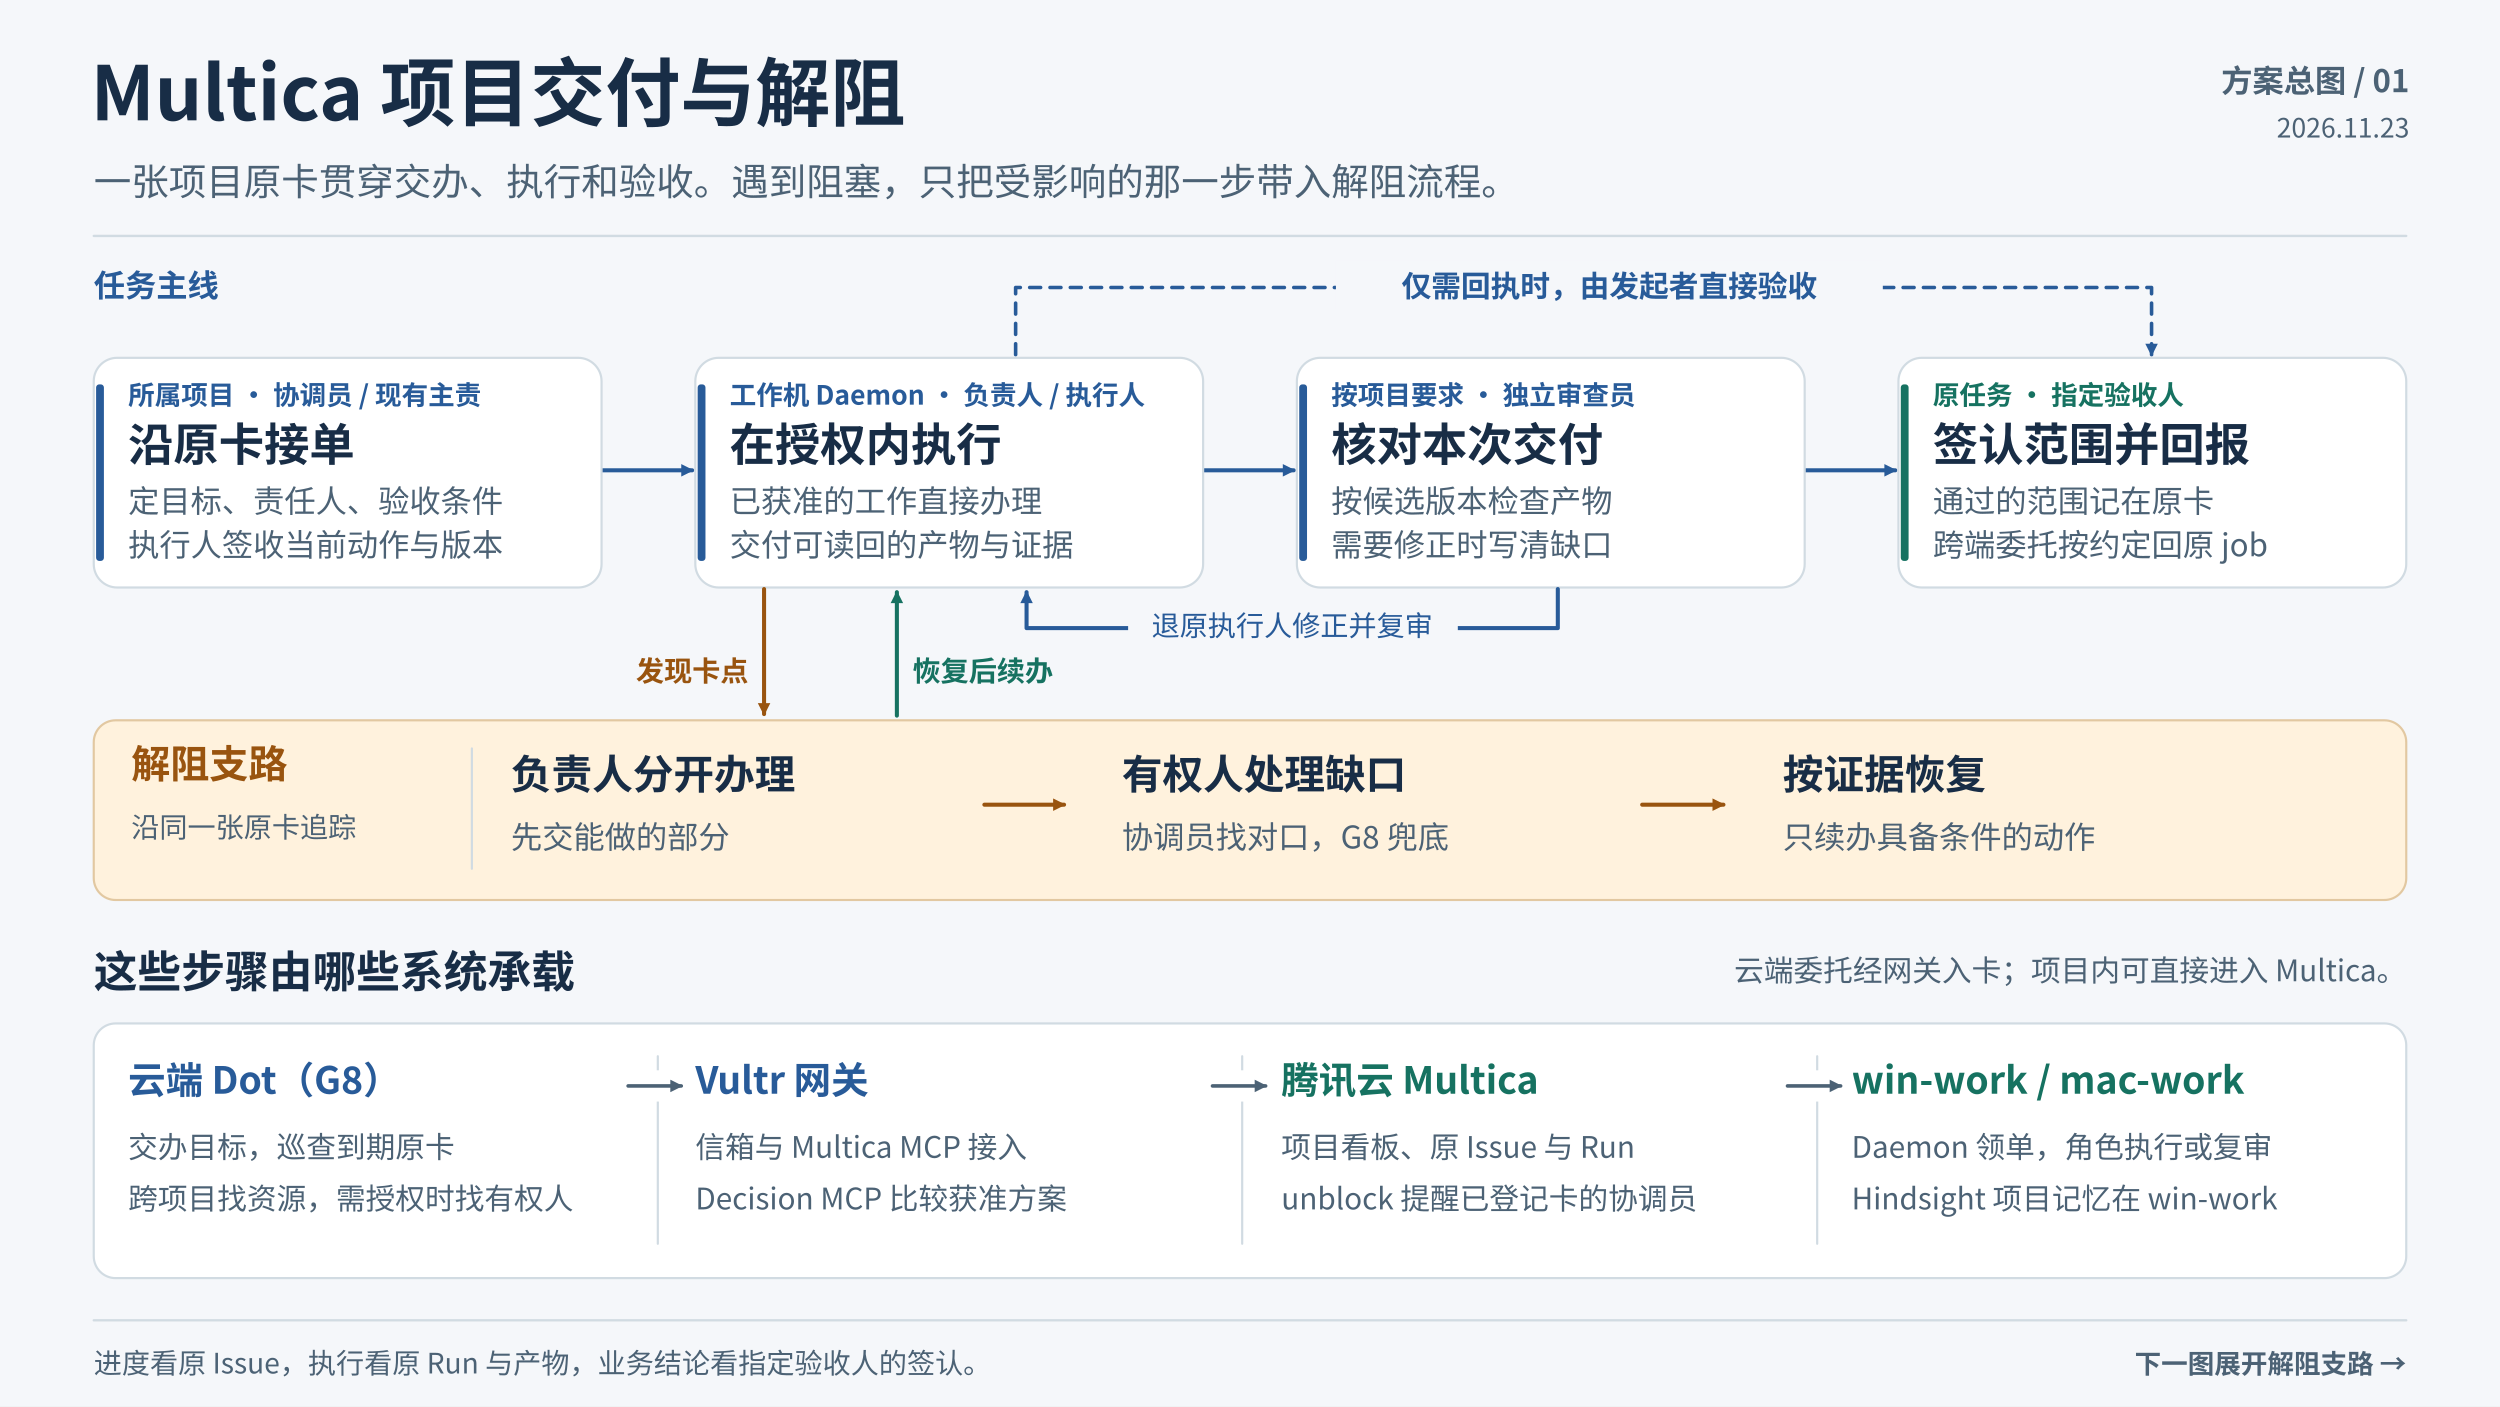
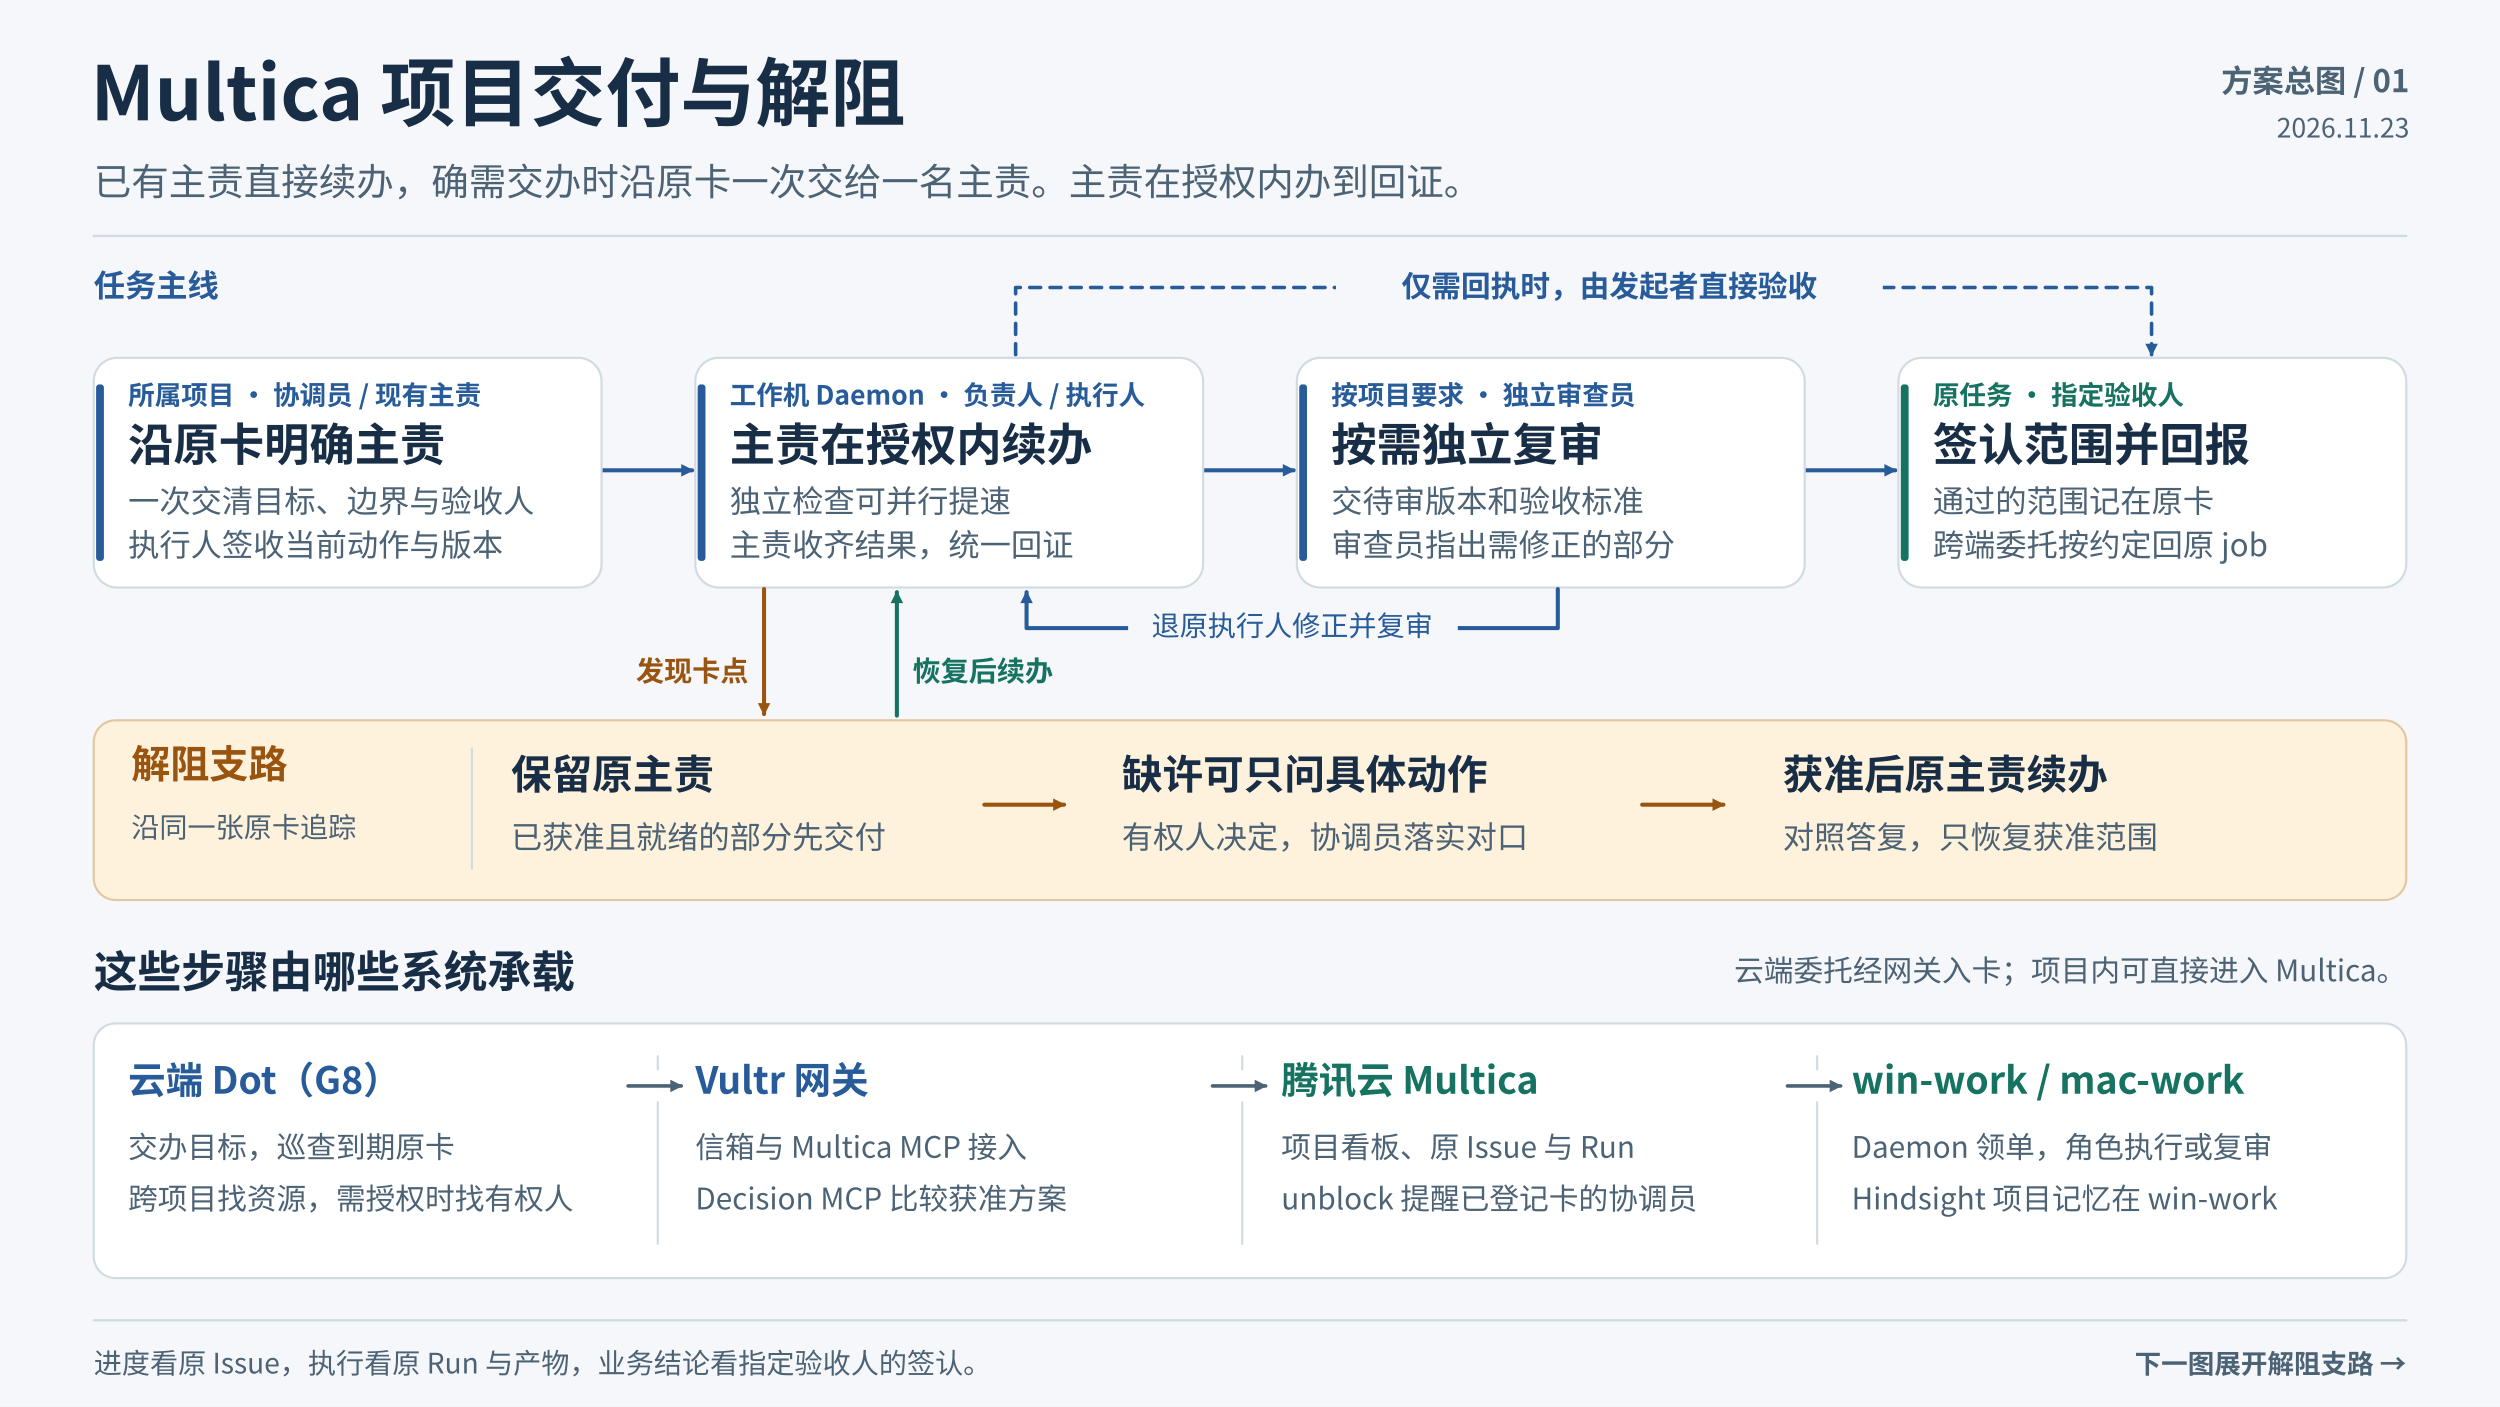
<svg xmlns="http://www.w3.org/2000/svg" width="1600" height="900" viewBox="0 0 1600 900" role="img" aria-labelledby="title desc">
  <defs>
    <marker id="main" markerWidth="10" markerHeight="10" refX="8" refY="5" orient="auto" markerUnits="userSpaceOnUse">
      <path d="M1 1 L9 5 L1 9 Z" fill="#285b99" />
    </marker>
  </defs>
  <defs>
    <marker id="back" markerWidth="10" markerHeight="10" refX="8" refY="5" orient="auto" markerUnits="userSpaceOnUse">
      <path d="M1 1 L9 5 L1 9 Z" fill="#167261" />
    </marker>
  </defs>
  <defs>
    <marker id="risk" markerWidth="10" markerHeight="10" refX="8" refY="5" orient="auto" markerUnits="userSpaceOnUse">
      <path d="M1 1 L9 5 L1 9 Z" fill="#99540f" />
    </marker>
  </defs>
  <defs>
    <marker id="muted" markerWidth="10" markerHeight="10" refX="8" refY="5" orient="auto" markerUnits="userSpaceOnUse">
      <path d="M1 1 L9 5 L1 9 Z" fill="#4c6275" />
    </marker>
  </defs>
  <rect x="0" y="0" width="1600" height="900" rx="0" fill="#f5f7fa" stroke="none" stroke-width="1.4" />
  <text x="58" y="77" text-anchor="start" font-family="system-ui, 'PingFang SC', 'Microsoft YaHei', 'Noto Sans CJK SC', sans-serif" font-size="48" font-weight="720" fill="#182d46" data-max="1160">Multica 项目交付与解阻</text>
  <text x="1542" y="59" text-anchor="end" font-family="system-ui, 'PingFang SC', 'Microsoft YaHei', 'Noto Sans CJK SC', sans-serif" font-size="20" font-weight="600" fill="#4c6275" data-max="320">方案总图   /   01</text>
  <text x="1542" y="88" text-anchor="end" font-family="system-ui, 'PingFang SC', 'Microsoft YaHei', 'Noto Sans CJK SC', sans-serif" font-size="17" font-weight="500" fill="#4c6275" data-max="240">2026.11.23</text>
-   <text x="60" y="125" text-anchor="start" font-family="system-ui, 'PingFang SC', 'Microsoft YaHei', 'Noto Sans CJK SC', sans-serif" font-size="24" font-weight="420" fill="#4c6275" data-max="1450">一张项目原卡贯穿交办、执行和验收。遇到阻塞，只把受影响的那一步带入解阻流程。</text>
+   <text x="60" y="125" text-anchor="start" font-family="system-ui, 'PingFang SC', 'Microsoft YaHei', 'Noto Sans CJK SC', sans-serif" font-size="24" font-weight="420" fill="#4c6275" data-max="1450">已有主责直接续办，确需交办时沿原卡一次交给一名主责。主责在授权内办到回证。</text>
  <path d="M60 151 H1540" fill="none" stroke="#d1dbe2" stroke-width="1.5" stroke-linecap="round" stroke-linejoin="round" />
  <text x="60" y="190" text-anchor="start" font-family="system-ui, 'PingFang SC', 'Microsoft YaHei', 'Noto Sans CJK SC', sans-serif" font-size="20" font-weight="600" fill="#285b99">任务主线</text>
  <path d="M650 227 V184 H1377 V227" fill="none" stroke="#285b99" stroke-width="2.3" stroke-linecap="round" stroke-linejoin="round" stroke-dasharray="7 6" marker-end="url(#main)" />
  <rect x="855" y="167" width="350" height="31" rx="0" fill="#f5f7fa" stroke="none" stroke-width="1.4" />
  <text x="1030" y="190" text-anchor="middle" font-family="system-ui, 'PingFang SC', 'Microsoft YaHei', 'Noto Sans CJK SC', sans-serif" font-size="19" font-weight="550" fill="#285b99" data-max="345">仅需回执时，由发起者直接验收</text>
  <path d="M385 301 H443" fill="none" stroke="#285b99" stroke-width="2.6" stroke-linecap="round" stroke-linejoin="round" marker-end="url(#main)" />
  <path d="M770 301 H828" fill="none" stroke="#285b99" stroke-width="2.6" stroke-linecap="round" stroke-linejoin="round" marker-end="url(#main)" />
  <path d="M1155 301 H1213" fill="none" stroke="#285b99" stroke-width="2.6" stroke-linecap="round" stroke-linejoin="round" marker-end="url(#main)" />
  <rect x="60" y="229" width="325" height="147" rx="15" fill="#ffffff" stroke="#d1dbe2" stroke-width="1.4" />
  <rect x="61.5" y="246" width="5" height="113" rx="2" fill="#285b99" stroke="none" stroke-width="1.4" />
  <text x="82" y="259" text-anchor="start" font-family="system-ui, 'PingFang SC', 'Microsoft YaHei', 'Noto Sans CJK SC', sans-serif" font-size="17" font-weight="600" fill="#285b99" data-max="283">所属项目 · 协调员 / 现有主责</text>
-   <text x="82" y="295" text-anchor="start" font-family="system-ui, 'PingFang SC', 'Microsoft YaHei', 'Noto Sans CJK SC', sans-serif" font-size="29" font-weight="700" fill="#182d46" data-max="283">沿原卡接单</text>
-   <text x="82" y="328" text-anchor="start" font-family="system-ui, 'PingFang SC', 'Microsoft YaHei', 'Noto Sans CJK SC', sans-serif" font-size="20" font-weight="420" fill="#4c6275" data-max="283">定目标、责任人、验收条件</text>
+   <text x="82" y="295" text-anchor="start" font-family="system-ui, 'PingFang SC', 'Microsoft YaHei', 'Noto Sans CJK SC', sans-serif" font-size="29" font-weight="700" fill="#182d46" data-max="283">沿原卡明确主责</text>
+   <text x="82" y="328" text-anchor="start" font-family="system-ui, 'PingFang SC', 'Microsoft YaHei', 'Noto Sans CJK SC', sans-serif" font-size="20" font-weight="420" fill="#4c6275" data-max="283">一次交清目标、边界与验收人</text>
  <text x="82" y="356" text-anchor="start" font-family="system-ui, 'PingFang SC', 'Microsoft YaHei', 'Noto Sans CJK SC', sans-serif" font-size="20" font-weight="420" fill="#4c6275" data-max="283">执行人签收当前动作与版本</text>
  <rect x="445" y="229" width="325" height="147" rx="15" fill="#ffffff" stroke="#d1dbe2" stroke-width="1.4" />
  <rect x="446.5" y="246" width="5" height="113" rx="2" fill="#285b99" stroke="none" stroke-width="1.4" />
  <text x="467" y="259" text-anchor="start" font-family="system-ui, 'PingFang SC', 'Microsoft YaHei', 'Noto Sans CJK SC', sans-serif" font-size="17" font-weight="600" fill="#285b99" data-max="283">工作机 Daemon · 负责人 / 执行人</text>
-   <text x="467" y="295" text-anchor="start" font-family="system-ui, 'PingFang SC', 'Microsoft YaHei', 'Noto Sans CJK SC', sans-serif" font-size="29" font-weight="700" fill="#182d46" data-max="283">在授权内执行</text>
-   <text x="467" y="328" text-anchor="start" font-family="system-ui, 'PingFang SC', 'Microsoft YaHei', 'Noto Sans CJK SC', sans-serif" font-size="20" font-weight="420" fill="#4c6275" data-max="283">已获准的工作直接办理</text>
-   <text x="467" y="356" text-anchor="start" font-family="system-ui, 'PingFang SC', 'Microsoft YaHei', 'Noto Sans CJK SC', sans-serif" font-size="20" font-weight="420" fill="#4c6275" data-max="283">交付可读回的产物与证据</text>
+   <text x="467" y="295" text-anchor="start" font-family="system-ui, 'PingFang SC', 'Microsoft YaHei', 'Noto Sans CJK SC', sans-serif" font-size="29" font-weight="700" fill="#182d46" data-max="283">主责在授权内续办</text>
+   <text x="467" y="328" text-anchor="start" font-family="system-ui, 'PingFang SC', 'Microsoft YaHei', 'Noto Sans CJK SC', sans-serif" font-size="20" font-weight="420" fill="#4c6275" data-max="283">独立检查可并行提速</text>
+   <text x="467" y="356" text-anchor="start" font-family="system-ui, 'PingFang SC', 'Microsoft YaHei', 'Noto Sans CJK SC', sans-serif" font-size="20" font-weight="420" fill="#4c6275" data-max="283">主责收齐结果，统一回证</text>
  <rect x="830" y="229" width="325" height="147" rx="15" fill="#ffffff" stroke="#d1dbe2" stroke-width="1.4" />
  <rect x="831.5" y="246" width="5" height="113" rx="2" fill="#285b99" stroke="none" stroke-width="1.4" />
  <text x="852" y="259" text-anchor="start" font-family="system-ui, 'PingFang SC', 'Microsoft YaHei', 'Noto Sans CJK SC', sans-serif" font-size="17" font-weight="600" fill="#285b99" data-max="283">按项目要求 · 独立审查员</text>
-   <text x="852" y="295" text-anchor="start" font-family="system-ui, 'PingFang SC', 'Microsoft YaHei', 'Noto Sans CJK SC', sans-serif" font-size="29" font-weight="700" fill="#182d46" data-max="283">核对本次交付</text>
-   <text x="852" y="328" text-anchor="start" font-family="system-ui, 'PingFang SC', 'Microsoft YaHei', 'Noto Sans CJK SC', sans-serif" font-size="20" font-weight="420" fill="#4c6275" data-max="283">按候选版本检查产物</text>
-   <text x="852" y="356" text-anchor="start" font-family="system-ui, 'PingFang SC', 'Microsoft YaHei', 'Noto Sans CJK SC', sans-serif" font-size="20" font-weight="420" fill="#4c6275" data-max="283">需要修正时写清缺口</text>
+   <text x="852" y="295" text-anchor="start" font-family="system-ui, 'PingFang SC', 'Microsoft YaHei', 'Noto Sans CJK SC', sans-serif" font-size="29" font-weight="700" fill="#182d46" data-max="283">按需独立复审</text>
+   <text x="852" y="328" text-anchor="start" font-family="system-ui, 'PingFang SC', 'Microsoft YaHei', 'Noto Sans CJK SC', sans-serif" font-size="20" font-weight="420" fill="#4c6275" data-max="283">交待审版本和验收标准</text>
+   <text x="852" y="356" text-anchor="start" font-family="system-ui, 'PingFang SC', 'Microsoft YaHei', 'Noto Sans CJK SC', sans-serif" font-size="20" font-weight="420" fill="#4c6275" data-max="283">审查员指出需修正的部分</text>
  <rect x="1215" y="229" width="325" height="147" rx="15" fill="#ffffff" stroke="#d1dbe2" stroke-width="1.4" />
  <rect x="1216.5" y="246" width="5" height="113" rx="2" fill="#167261" stroke="none" stroke-width="1.4" />
  <text x="1237" y="259" text-anchor="start" font-family="system-ui, 'PingFang SC', 'Microsoft YaHei', 'Noto Sans CJK SC', sans-serif" font-size="17" font-weight="600" fill="#167261" data-max="283">原任务 · 指定验收人</text>
  <text x="1237" y="295" text-anchor="start" font-family="system-ui, 'PingFang SC', 'Microsoft YaHei', 'Noto Sans CJK SC', sans-serif" font-size="29" font-weight="700" fill="#182d46" data-max="283">签认范围并回报</text>
  <text x="1237" y="328" text-anchor="start" font-family="system-ui, 'PingFang SC', 'Microsoft YaHei', 'Noto Sans CJK SC', sans-serif" font-size="20" font-weight="420" fill="#4c6275" data-max="283">通过的范围记在原卡</text>
  <text x="1237" y="356" text-anchor="start" font-family="system-ui, 'PingFang SC', 'Microsoft YaHei', 'Noto Sans CJK SC', sans-serif" font-size="20" font-weight="420" fill="#4c6275" data-max="283">跨端委托按约定回原 job</text>
  <path d="M997 377 V402 H657 V379" fill="none" stroke="#285b99" stroke-width="2.6" stroke-linecap="round" stroke-linejoin="round" marker-end="url(#main)" />
  <rect x="722" y="387" width="211" height="28" rx="0" fill="#f5f7fa" stroke="none" stroke-width="1.4" />
  <text x="827" y="407" text-anchor="middle" font-family="system-ui, 'PingFang SC', 'Microsoft YaHei', 'Noto Sans CJK SC', sans-serif" font-size="18" font-weight="510" fill="#285b99" data-max="204">退原执行人修正并复审</text>
  <path d="M489 377 V457" fill="none" stroke="#99540f" stroke-width="2.6" stroke-linecap="round" stroke-linejoin="round" marker-end="url(#risk)" />
  <path d="M574 458 V379" fill="none" stroke="#167261" stroke-width="2.6" stroke-linecap="round" stroke-linejoin="round" marker-end="url(#back)" />
  <text x="479" y="436" text-anchor="end" font-family="system-ui, 'PingFang SC', 'Microsoft YaHei', 'Noto Sans CJK SC', sans-serif" font-size="18" font-weight="600" fill="#99540f" data-max="110">发现卡点</text>
  <text x="584" y="436" text-anchor="start" font-family="system-ui, 'PingFang SC', 'Microsoft YaHei', 'Noto Sans CJK SC', sans-serif" font-size="18" font-weight="600" fill="#167261" data-max="130">恢复后续办</text>
  <rect x="60" y="461" width="1480" height="115" rx="14" fill="#fff2dd" stroke="#e2c8a1" stroke-width="1.4" />
  <text x="84" y="498" text-anchor="start" font-family="system-ui, 'PingFang SC', 'Microsoft YaHei', 'Noto Sans CJK SC', sans-serif" font-size="25" font-weight="680" fill="#99540f" data-max="180">解阻支路</text>
  <text x="84" y="536" text-anchor="start" font-family="system-ui, 'PingFang SC', 'Microsoft YaHei', 'Noto Sans CJK SC', sans-serif" font-size="18" font-weight="450" fill="#4c6275" data-max="200">沿同一张原卡追踪</text>
  <path d="M302 479 V556" fill="none" stroke="#d1dbe2" stroke-width="1.4" stroke-linecap="round" stroke-linejoin="round" />
-   <text x="327" y="505" text-anchor="start" font-family="system-ui, 'PingFang SC', 'Microsoft YaHei', 'Noto Sans CJK SC', sans-serif" font-size="26" font-weight="680" fill="#182d46" data-max="360">负责人分开办理</text>
-   <text x="327" y="543" text-anchor="start" font-family="system-ui, 'PingFang SC', 'Microsoft YaHei', 'Noto Sans CJK SC', sans-serif" font-size="20" font-weight="450" fill="#4c6275" data-max="365">先交能做的部分</text>
-   <text x="718" y="505" text-anchor="start" font-family="system-ui, 'PingFang SC', 'Microsoft YaHei', 'Noto Sans CJK SC', sans-serif" font-size="26" font-weight="680" fill="#182d46" data-max="360">有权人处理缺口</text>
-   <text x="718" y="543" text-anchor="start" font-family="system-ui, 'PingFang SC', 'Microsoft YaHei', 'Noto Sans CJK SC', sans-serif" font-size="20" font-weight="450" fill="#4c6275" data-max="365">协调员找对口，G8 兜底</text>
-   <text x="1141" y="505" text-anchor="start" font-family="system-ui, 'PingFang SC', 'Microsoft YaHei', 'Noto Sans CJK SC', sans-serif" font-size="26" font-weight="680" fill="#182d46" data-max="360">按证据恢复</text>
-   <text x="1141" y="543" text-anchor="start" font-family="system-ui, 'PingFang SC', 'Microsoft YaHei', 'Noto Sans CJK SC', sans-serif" font-size="20" font-weight="450" fill="#4c6275" data-max="365">只续办具备条件的动作</text>
+   <text x="327" y="505" text-anchor="start" font-family="system-ui, 'PingFang SC', 'Microsoft YaHei', 'Noto Sans CJK SC', sans-serif" font-size="26" font-weight="680" fill="#182d46" data-max="360">保留原主责</text>
+   <text x="327" y="543" text-anchor="start" font-family="system-ui, 'PingFang SC', 'Microsoft YaHei', 'Noto Sans CJK SC', sans-serif" font-size="20" font-weight="450" fill="#4c6275" data-max="365">已获准且就绪的部分先交付</text>
+   <text x="718" y="505" text-anchor="start" font-family="system-ui, 'PingFang SC', 'Microsoft YaHei', 'Noto Sans CJK SC', sans-serif" font-size="26" font-weight="680" fill="#182d46" data-max="360">缺许可只问具体动作</text>
+   <text x="718" y="543" text-anchor="start" font-family="system-ui, 'PingFang SC', 'Microsoft YaHei', 'Noto Sans CJK SC', sans-serif" font-size="20" font-weight="450" fill="#4c6275" data-max="365">有权人决定，协调员落实对口</text>
+   <text x="1141" y="505" text-anchor="start" font-family="system-ui, 'PingFang SC', 'Microsoft YaHei', 'Noto Sans CJK SC', sans-serif" font-size="26" font-weight="680" fill="#182d46" data-max="360">获准后原主责续办</text>
+   <text x="1141" y="543" text-anchor="start" font-family="system-ui, 'PingFang SC', 'Microsoft YaHei', 'Noto Sans CJK SC', sans-serif" font-size="20" font-weight="450" fill="#4c6275" data-max="365">对照答复，只恢复获准范围</text>
  <path d="M630 515 H681" fill="none" stroke="#99540f" stroke-width="2.6" stroke-linecap="round" stroke-linejoin="round" marker-end="url(#risk)" />
  <path d="M1051 515 H1103" fill="none" stroke="#99540f" stroke-width="2.6" stroke-linecap="round" stroke-linejoin="round" marker-end="url(#risk)" />
  <text x="60" y="632" text-anchor="start" font-family="system-ui, 'PingFang SC', 'Microsoft YaHei', 'Noto Sans CJK SC', sans-serif" font-size="28" font-weight="680" fill="#182d46" data-max="840">这些步骤由哪些系统承载</text>
  <text x="1540" y="628" text-anchor="end" font-family="system-ui, 'PingFang SC', 'Microsoft YaHei', 'Noto Sans CJK SC', sans-serif" font-size="19" font-weight="450" fill="#4c6275" data-max="570">云端委托经网关入卡；项目内可直接进入 Multica。</text>
  <rect x="60" y="655" width="1480" height="163" rx="14" fill="#ffffff" stroke="#d1dbe2" stroke-width="1.4" />
  <path d="M421 676 V796" fill="none" stroke="#d1dbe2" stroke-width="1.4" stroke-linecap="round" stroke-linejoin="round" />
  <path d="M795 676 V796" fill="none" stroke="#d1dbe2" stroke-width="1.4" stroke-linecap="round" stroke-linejoin="round" />
  <path d="M1163 676 V796" fill="none" stroke="#d1dbe2" stroke-width="1.4" stroke-linecap="round" stroke-linejoin="round" />
  <text x="82" y="700" text-anchor="start" font-family="system-ui, 'PingFang SC', 'Microsoft YaHei', 'Noto Sans CJK SC', sans-serif" font-size="24" font-weight="650" fill="#285b99" data-max="330">云端 Dot（G8）</text>
  <text x="82" y="741" text-anchor="start" font-family="system-ui, 'PingFang SC', 'Microsoft YaHei', 'Noto Sans CJK SC', sans-serif" font-size="19" font-weight="410" fill="#4c6275" data-max="333">交办目标，巡查到期原卡</text>
  <text x="82" y="774" text-anchor="start" font-family="system-ui, 'PingFang SC', 'Microsoft YaHei', 'Noto Sans CJK SC', sans-serif" font-size="19" font-weight="410" fill="#4c6275" data-max="333">跨项目找资源，需授权时找有权人</text>
  <text x="445" y="700" text-anchor="start" font-family="system-ui, 'PingFang SC', 'Microsoft YaHei', 'Noto Sans CJK SC', sans-serif" font-size="24" font-weight="650" fill="#285b99" data-max="330">Vultr 网关</text>
  <text x="445" y="741" text-anchor="start" font-family="system-ui, 'PingFang SC', 'Microsoft YaHei', 'Noto Sans CJK SC', sans-serif" font-size="19" font-weight="410" fill="#4c6275" data-max="333">信箱与 Multica MCP 接入</text>
  <text x="445" y="774" text-anchor="start" font-family="system-ui, 'PingFang SC', 'Microsoft YaHei', 'Noto Sans CJK SC', sans-serif" font-size="19" font-weight="410" fill="#4c6275" data-max="333">Decision MCP 比较获准方案</text>
  <text x="820" y="700" text-anchor="start" font-family="system-ui, 'PingFang SC', 'Microsoft YaHei', 'Noto Sans CJK SC', sans-serif" font-size="24" font-weight="650" fill="#167261" data-max="330">腾讯云 Multica</text>
  <text x="820" y="741" text-anchor="start" font-family="system-ui, 'PingFang SC', 'Microsoft YaHei', 'Noto Sans CJK SC', sans-serif" font-size="19" font-weight="410" fill="#4c6275" data-max="333">项目看板、原 Issue 与 Run</text>
  <text x="820" y="774" text-anchor="start" font-family="system-ui, 'PingFang SC', 'Microsoft YaHei', 'Noto Sans CJK SC', sans-serif" font-size="19" font-weight="410" fill="#4c6275" data-max="333">unblock 提醒已登记卡的协调员</text>
  <text x="1185" y="700" text-anchor="start" font-family="system-ui, 'PingFang SC', 'Microsoft YaHei', 'Noto Sans CJK SC', sans-serif" font-size="24" font-weight="650" fill="#167261" data-max="330">win-work / mac-work</text>
  <text x="1185" y="741" text-anchor="start" font-family="system-ui, 'PingFang SC', 'Microsoft YaHei', 'Noto Sans CJK SC', sans-serif" font-size="19" font-weight="410" fill="#4c6275" data-max="333">Daemon 领单，角色执行或复审</text>
  <text x="1185" y="774" text-anchor="start" font-family="system-ui, 'PingFang SC', 'Microsoft YaHei', 'Noto Sans CJK SC', sans-serif" font-size="19" font-weight="410" fill="#4c6275" data-max="333">Hindsight 项目记忆在 win-work</text>
  <rect x="398" y="685" width="46" height="20" rx="0" fill="#ffffff" stroke="none" stroke-width="1.4" />
  <path d="M402 695 H436" fill="none" stroke="#4c6275" stroke-width="2.3" stroke-linecap="round" stroke-linejoin="round" marker-end="url(#muted)" />
  <rect x="772" y="685" width="46" height="20" rx="0" fill="#ffffff" stroke="none" stroke-width="1.4" />
  <path d="M776 695 H810" fill="none" stroke="#4c6275" stroke-width="2.3" stroke-linecap="round" stroke-linejoin="round" marker-end="url(#muted)" />
  <rect x="1140" y="685" width="46" height="20" rx="0" fill="#ffffff" stroke="none" stroke-width="1.4" />
  <path d="M1144 695 H1178" fill="none" stroke="#4c6275" stroke-width="2.3" stroke-linecap="round" stroke-linejoin="round" marker-end="url(#muted)" />
  <path d="M60 845 H1540" fill="none" stroke="#d1dbe2" stroke-width="1.5" stroke-linecap="round" stroke-linejoin="round" />
  <text x="60" y="879" text-anchor="start" font-family="system-ui, 'PingFang SC', 'Microsoft YaHei', 'Noto Sans CJK SC', sans-serif" font-size="18" font-weight="450" fill="#4c6275" data-max="1100">进度看原 Issue，执行看原 Run 与产物，业务结论看指定验收人的签认。</text>
  <text x="1540" y="879" text-anchor="end" font-family="system-ui, 'PingFang SC', 'Microsoft YaHei', 'Noto Sans CJK SC', sans-serif" font-size="17" font-weight="550" fill="#4c6275" data-max="370">下一图展开解阻支路  →</text>
</svg>
